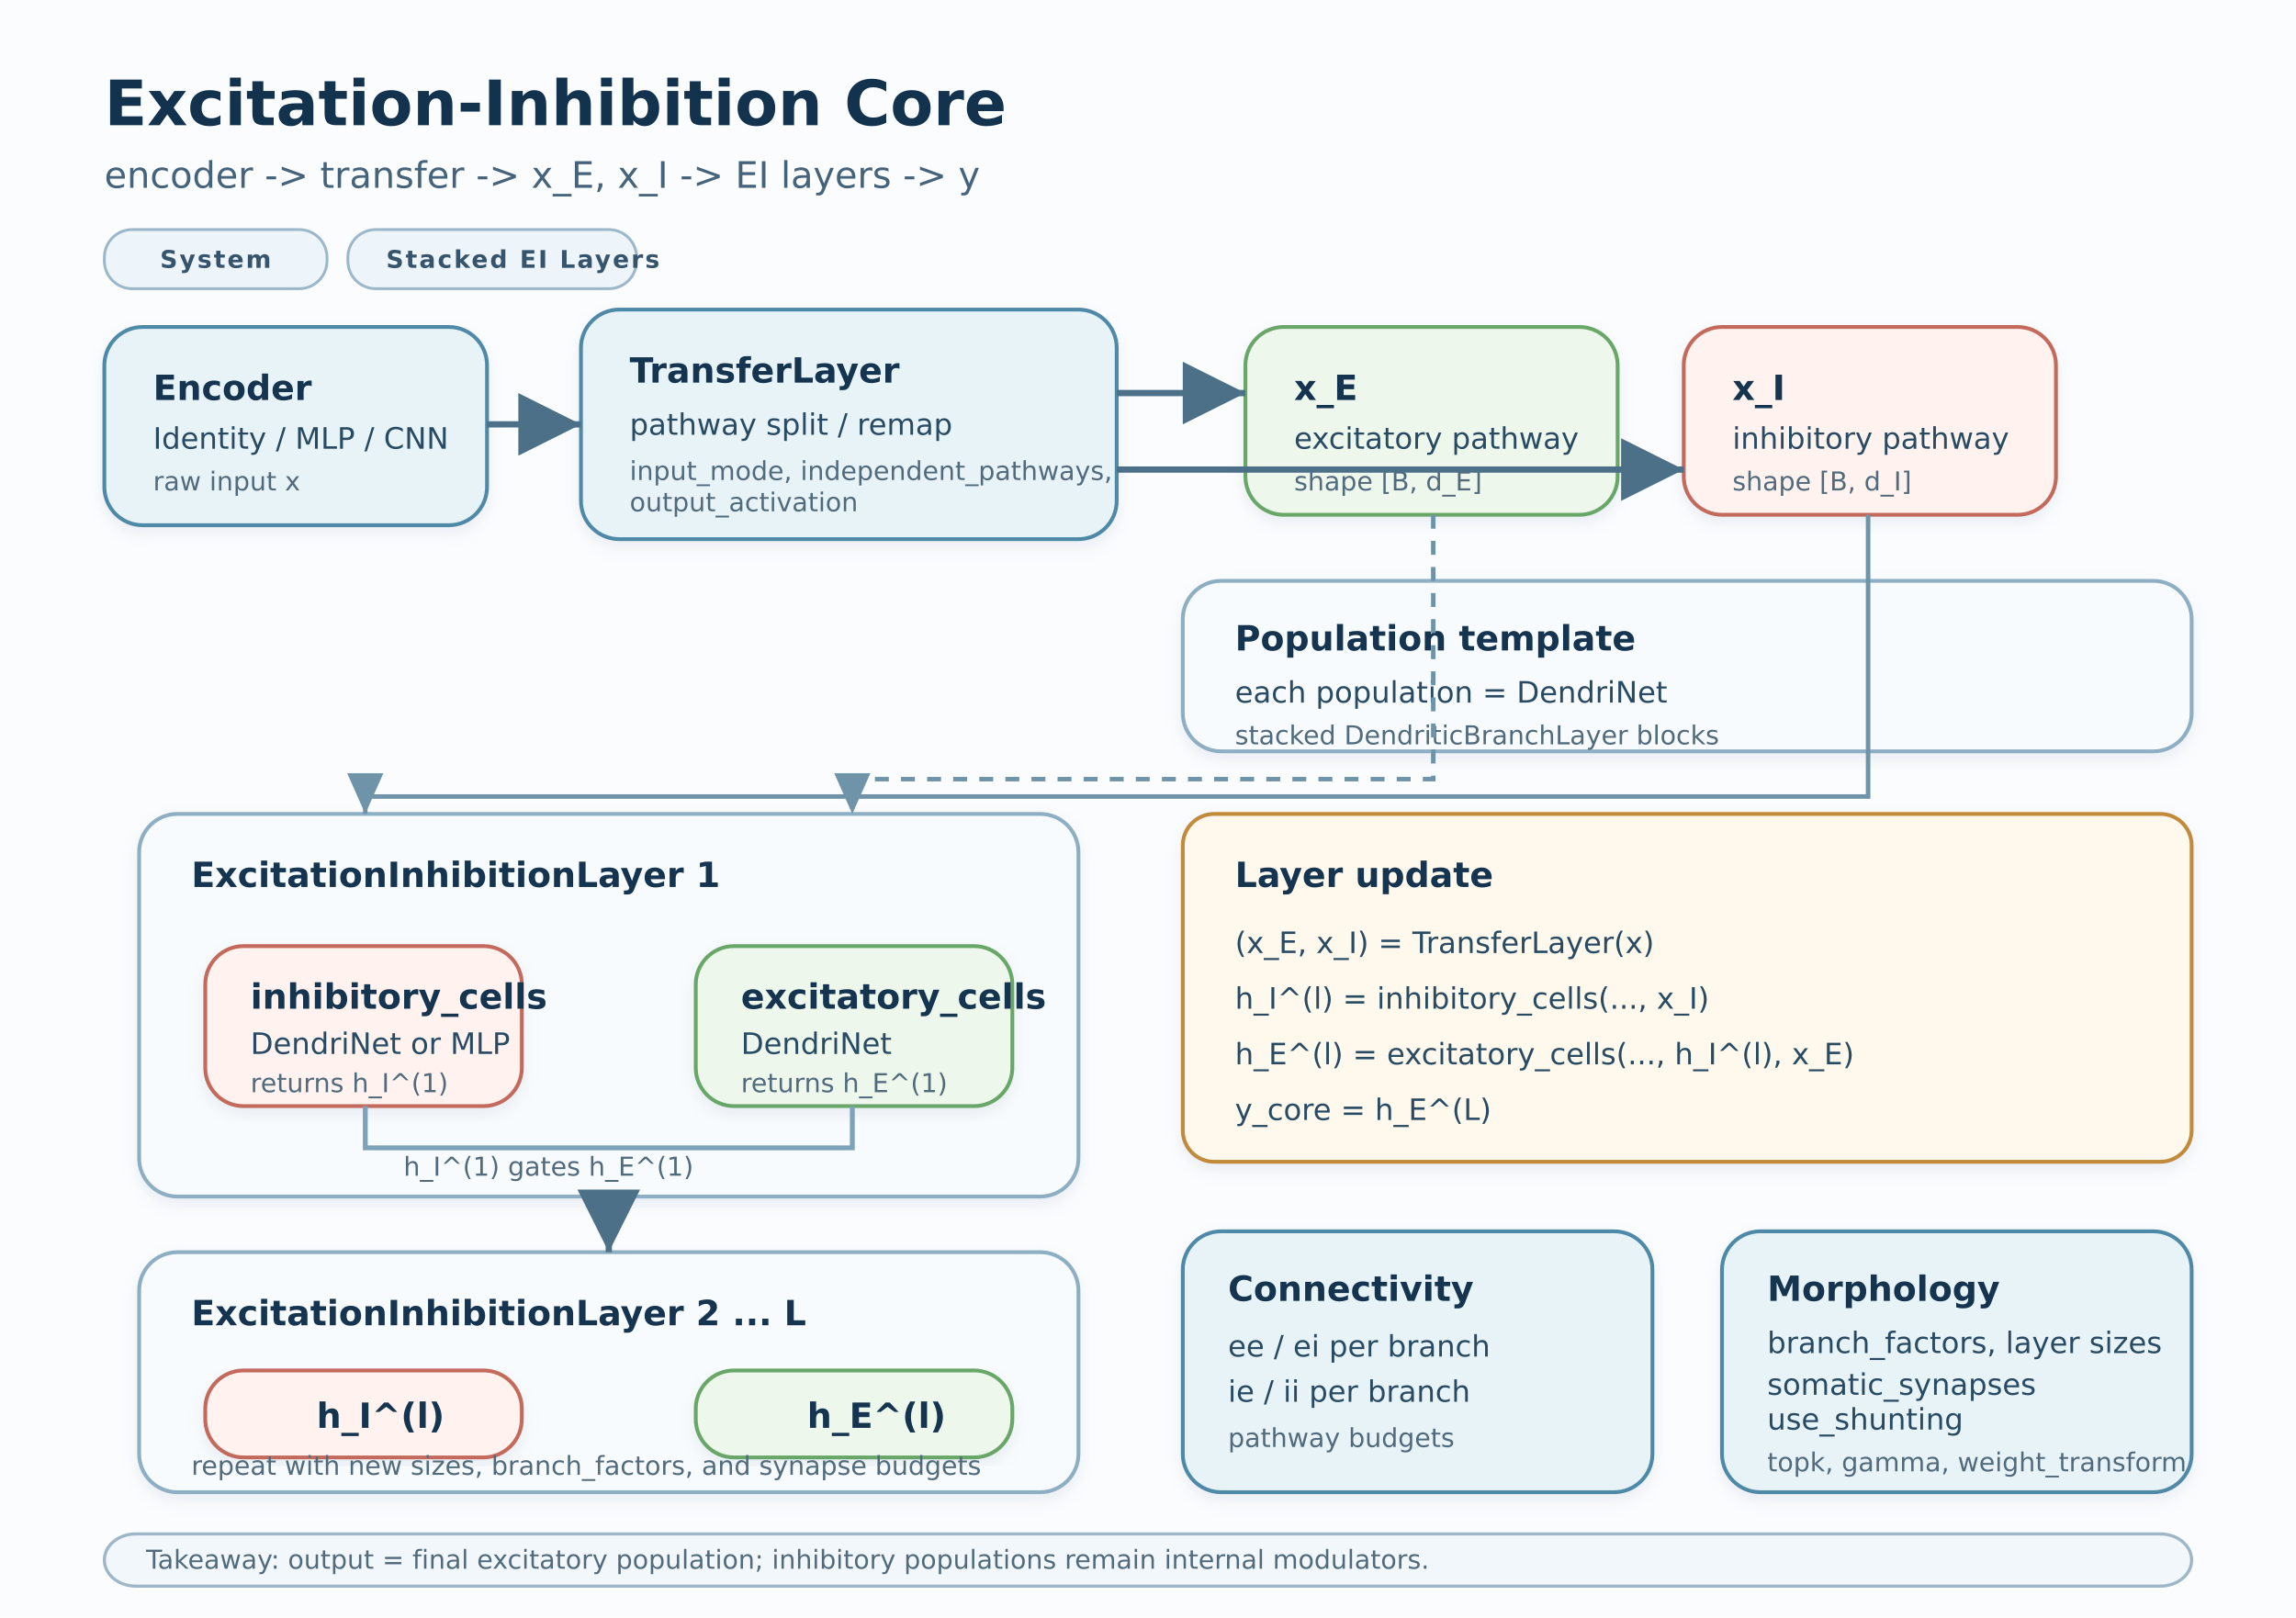
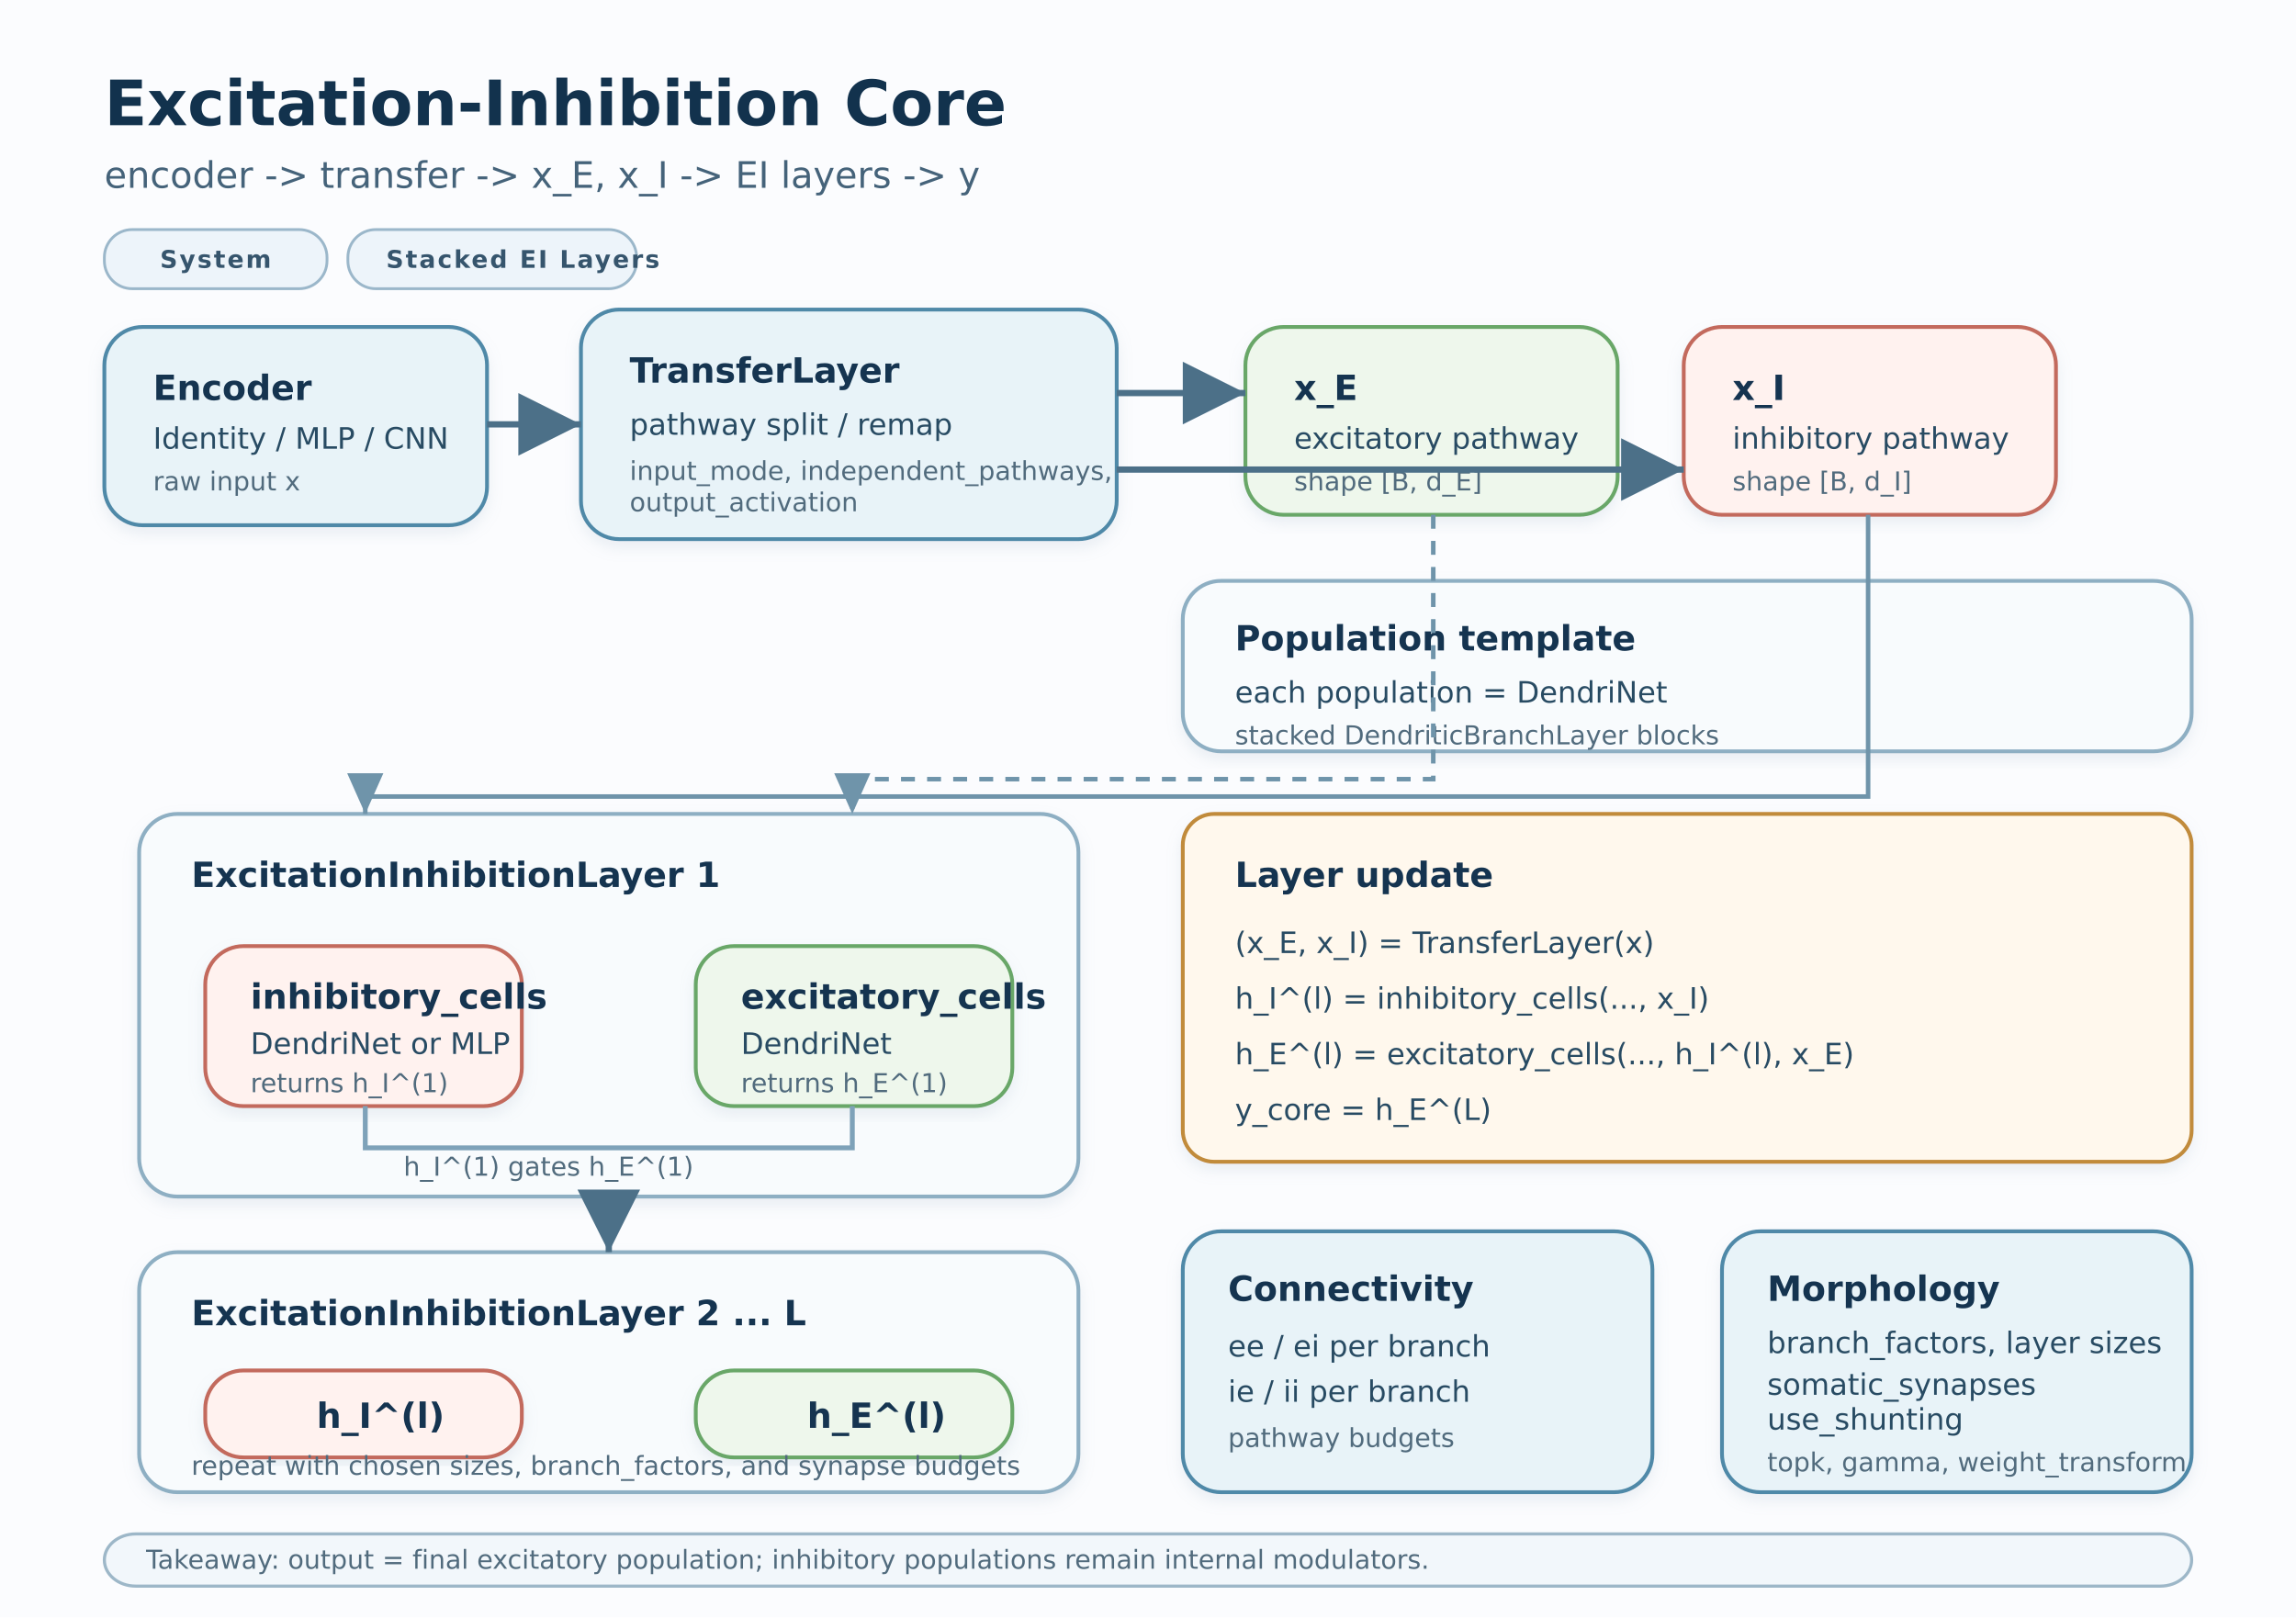
<svg xmlns="http://www.w3.org/2000/svg" width="1320" height="930" viewBox="0 0 1320 930">
  <defs>
    <style>
      .title { font: 700 36px "DejaVu Sans", Arial, sans-serif; fill: #12324d; }
      .subtitle { font: 500 21px "DejaVu Sans", Arial, sans-serif; fill: #45637a; }
      .chip { fill: #edf4fa; stroke: #9bb7ca; stroke-width: 1.6; rx: 16; }
      .chiptext { font: 600 14px "DejaVu Sans", Arial, sans-serif; fill: #36556d; letter-spacing: 0.08em; text-transform: uppercase; }
      .label { font: 600 20px "DejaVu Sans", Arial, sans-serif; fill: #153450; }
      .body { font: 400 17px "DejaVu Sans", Arial, sans-serif; fill: #284b63; }
      .small { font: 400 15px "DejaVu Sans", Arial, sans-serif; fill: #516b7d; }
      .panel { fill: #f8fbfd; stroke: #8eafc3; stroke-width: 2.2; rx: 22; filter: url(#shadow); }
      .accent { fill: #e8f3f8; stroke: #4f89a8; stroke-width: 2.2; rx: 22; filter: url(#shadow); }
      .exc { fill: #eef7ec; stroke: #69a768; stroke-width: 2.2; rx: 22; filter: url(#shadow); }
      .inh { fill: #fff2ef; stroke: #c36b5d; stroke-width: 2.2; rx: 22; filter: url(#shadow); }
      .formula { fill: #fff8ed; stroke: #c18b3b; stroke-width: 2.2; rx: 18; filter: url(#shadow); }
      .takeaway { fill: #f2f7fb; stroke: #9db7c8; stroke-width: 1.8; rx: 18; }
      .arrow { stroke: #4c7088; stroke-width: 3.6; fill: none; marker-end: url(#arrowhead); }
      .arrow-thin { stroke: #6f94aa; stroke-width: 2.6; fill: none; marker-end: url(#arrowheadThin); }
      .dashed { stroke-dasharray: 8 7; }
      .line { stroke: #7ea2b9; stroke-width: 2.8; fill: none; }
    </style>
    <filter id="shadow" x="-10%" y="-10%" width="120%" height="120%">
      <feDropShadow dx="0" dy="4" stdDeviation="4" flood-color="#9fb5c4" flood-opacity="0.18" />
    </filter>
    <marker id="arrowhead" markerWidth="14" markerHeight="10" refX="10" refY="5" orient="auto">
      <polygon points="0 0, 10 5, 0 10" fill="#4c7088" />
    </marker>
    <marker id="arrowheadThin" markerWidth="12" markerHeight="8" refX="9" refY="4" orient="auto">
      <polygon points="0 0, 9 4, 0 8" fill="#6f94aa" />
    </marker>
  </defs>
  <rect width="1320" height="930" fill="#fbfcfe" />
  <text x="60" y="72" class="title">Excitation-Inhibition Core</text>
  <text x="60" y="108" class="subtitle">encoder -&gt; transfer -&gt; x_E, x_I -&gt; EI layers -&gt; y</text>
  <rect x="60" y="132" width="128" height="34" class="chip" />
  <text x="92" y="154" class="chiptext">System</text>
  <rect x="200" y="132" width="166" height="34" class="chip" />
  <text x="222" y="154" class="chiptext">Stacked EI Layers</text>
  <rect x="60" y="188" width="220" height="114" class="accent" />
  <text x="88" y="230" class="label">Encoder</text>
  <text x="88" y="258" class="body">Identity / MLP / CNN</text>
  <text x="88" y="282" class="small">raw input x</text>
  <rect x="334" y="178" width="308" height="132" class="accent" />
  <text x="362" y="220" class="label">TransferLayer</text>
  <text x="362" y="250" class="body">pathway split / remap</text>
  <text x="362" y="276" class="small">input_mode, independent_pathways,</text>
  <text x="362" y="294" class="small">output_activation</text>
  <rect x="716" y="188" width="214" height="108" class="exc" />
  <text x="744" y="230" class="label">x_E</text>
  <text x="744" y="258" class="body">excitatory pathway</text>
  <text x="744" y="282" class="small">shape [B, d_E]</text>
  <rect x="968" y="188" width="214" height="108" class="inh" />
  <text x="996" y="230" class="label">x_I</text>
  <text x="996" y="258" class="body">inhibitory pathway</text>
  <text x="996" y="282" class="small">shape [B, d_I]</text>
  <path d="M280 244 L334 244" class="arrow" />
  <path d="M642 226 L716 226" class="arrow" />
  <path d="M642 270 L968 270" class="arrow" />
  <rect x="680" y="334" width="580" height="98" class="panel" />
  <text x="710" y="374" class="label">Population template</text>
  <text x="710" y="404" class="body">each population = DendriNet</text>
  <text x="710" y="428" class="small">stacked DendriticBranchLayer blocks</text>
  <rect x="80" y="468" width="540" height="220" class="panel" />
  <text x="110" y="510" class="label">ExcitationInhibitionLayer 1</text>
  <rect x="118" y="544" width="182" height="92" class="inh" />
  <text x="144" y="580" class="label">inhibitory_cells</text>
  <text x="144" y="606" class="body">DendriNet or MLP</text>
  <text x="144" y="628" class="small">returns h_I^(1)</text>
  <rect x="400" y="544" width="182" height="92" class="exc" />
  <text x="426" y="580" class="label">excitatory_cells</text>
  <text x="426" y="606" class="body">DendriNet</text>
  <text x="426" y="628" class="small">returns h_E^(1)</text>
  <path d="M210 636 L210 660 L490 660 L490 636" class="line" />
  <text x="232" y="676" class="small">h_I^(1) gates h_E^(1)</text>
  <rect x="80" y="720" width="540" height="138" class="panel" />
  <text x="110" y="762" class="label">ExcitationInhibitionLayer 2 ... L</text>
  <rect x="118" y="788" width="182" height="50" class="inh" />
  <text x="182" y="821" class="label">h_I^(l)</text>
  <rect x="400" y="788" width="182" height="50" class="exc" />
  <text x="464" y="821" class="label">h_E^(l)</text>
-   <text x="110" y="848" class="small">repeat with new sizes, branch_factors, and synapse budgets</text>
+   <text x="110" y="848" class="small">repeat with chosen sizes, branch_factors, and synapse budgets</text>
  <rect x="680" y="468" width="580" height="200" class="formula" />
  <text x="710" y="510" class="label">Layer update</text>
  <text x="710" y="548" class="body">(x_E, x_I) = TransferLayer(x)</text>
  <text x="710" y="580" class="body">h_I^(l) = inhibitory_cells(..., x_I)</text>
  <text x="710" y="612" class="body">h_E^(l) = excitatory_cells(..., h_I^(l), x_E)</text>
  <text x="710" y="644" class="body">y_core = h_E^(L)</text>
  <rect x="680" y="708" width="270" height="150" class="accent" />
  <text x="706" y="748" class="label">Connectivity</text>
  <text x="706" y="780" class="body">ee / ei per branch</text>
  <text x="706" y="806" class="body">ie / ii per branch</text>
  <text x="706" y="832" class="small">pathway budgets</text>
  <rect x="990" y="708" width="270" height="150" class="accent" />
  <text x="1016" y="748" class="label">Morphology</text>
  <text x="1016" y="778" class="body">branch_factors, layer sizes</text>
  <text x="1016" y="802" class="body">somatic_synapses</text>
  <text x="1016" y="822" class="body">use_shunting</text>
  <text x="1016" y="846" class="small">topk, gamma, weight_transform</text>
  <path d="M824 296 L824 448 L490 448 L490 468" class="arrow-thin dashed" />
  <path d="M1074 296 L1074 458 L210 458 L210 468" class="arrow-thin" />
  <path d="M350 688 L350 720" class="arrow" />
  <rect x="60" y="882" width="1200" height="30" class="takeaway" />
  <text x="84" y="902" class="small">Takeaway: output = final excitatory population; inhibitory populations remain internal modulators.</text>
</svg>
